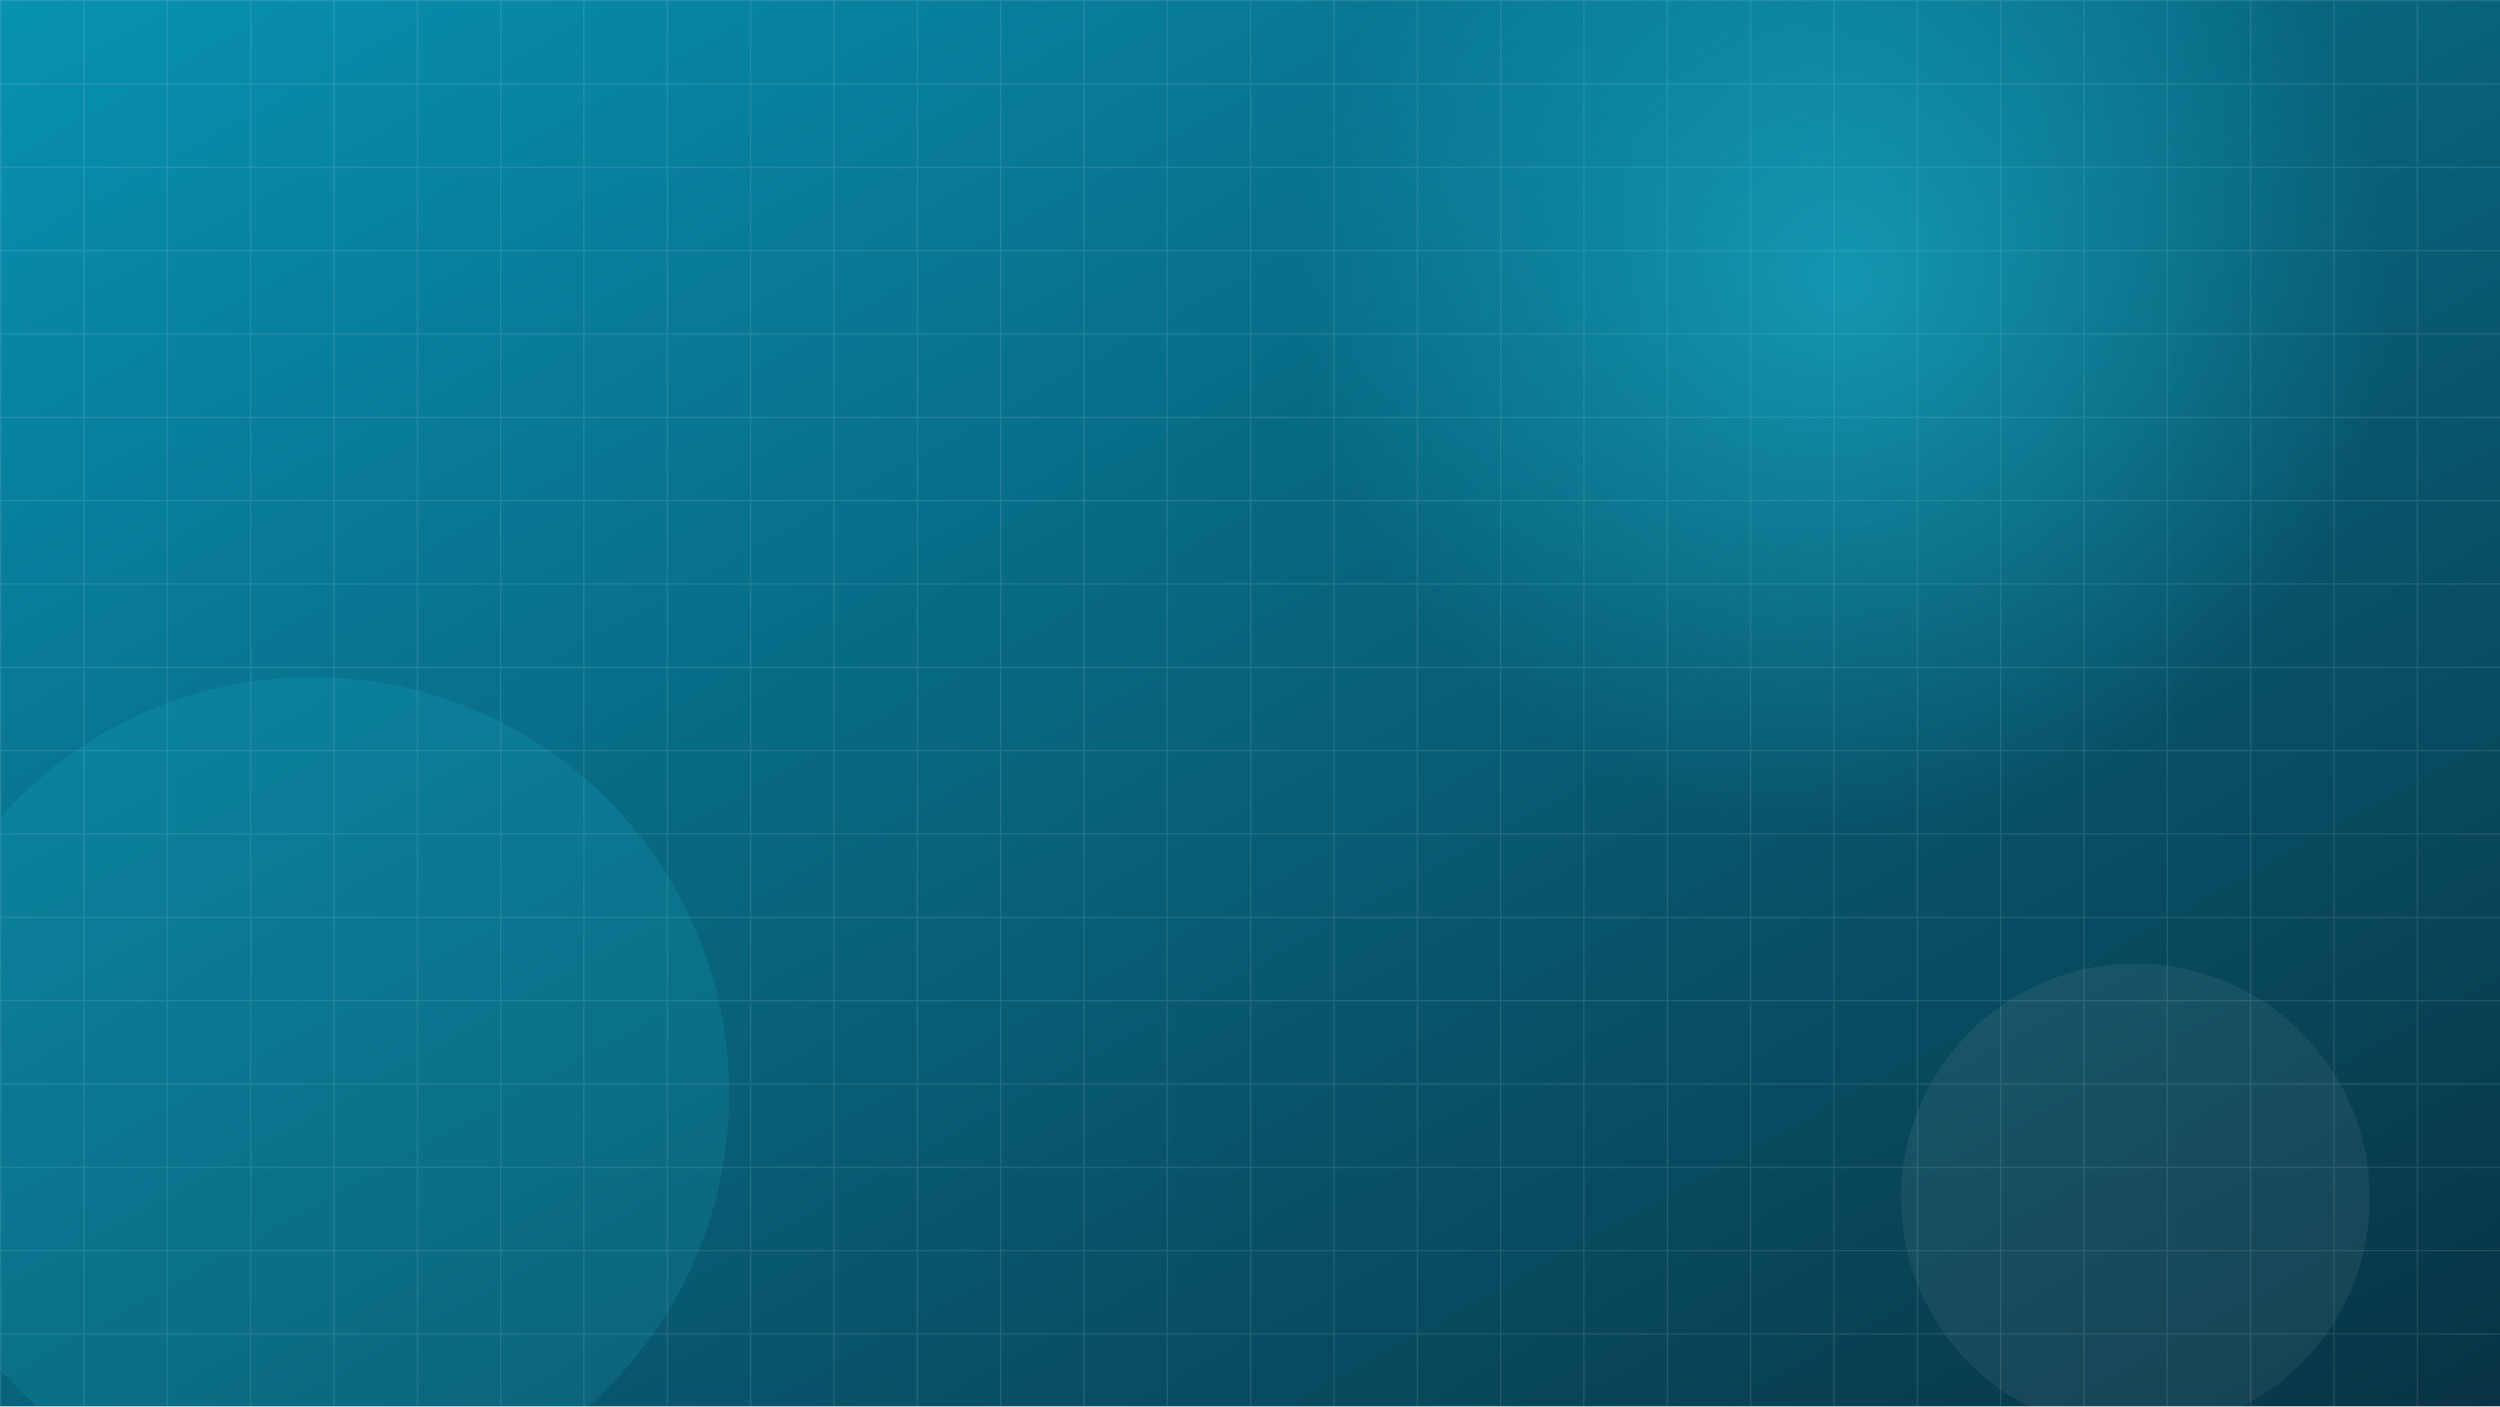
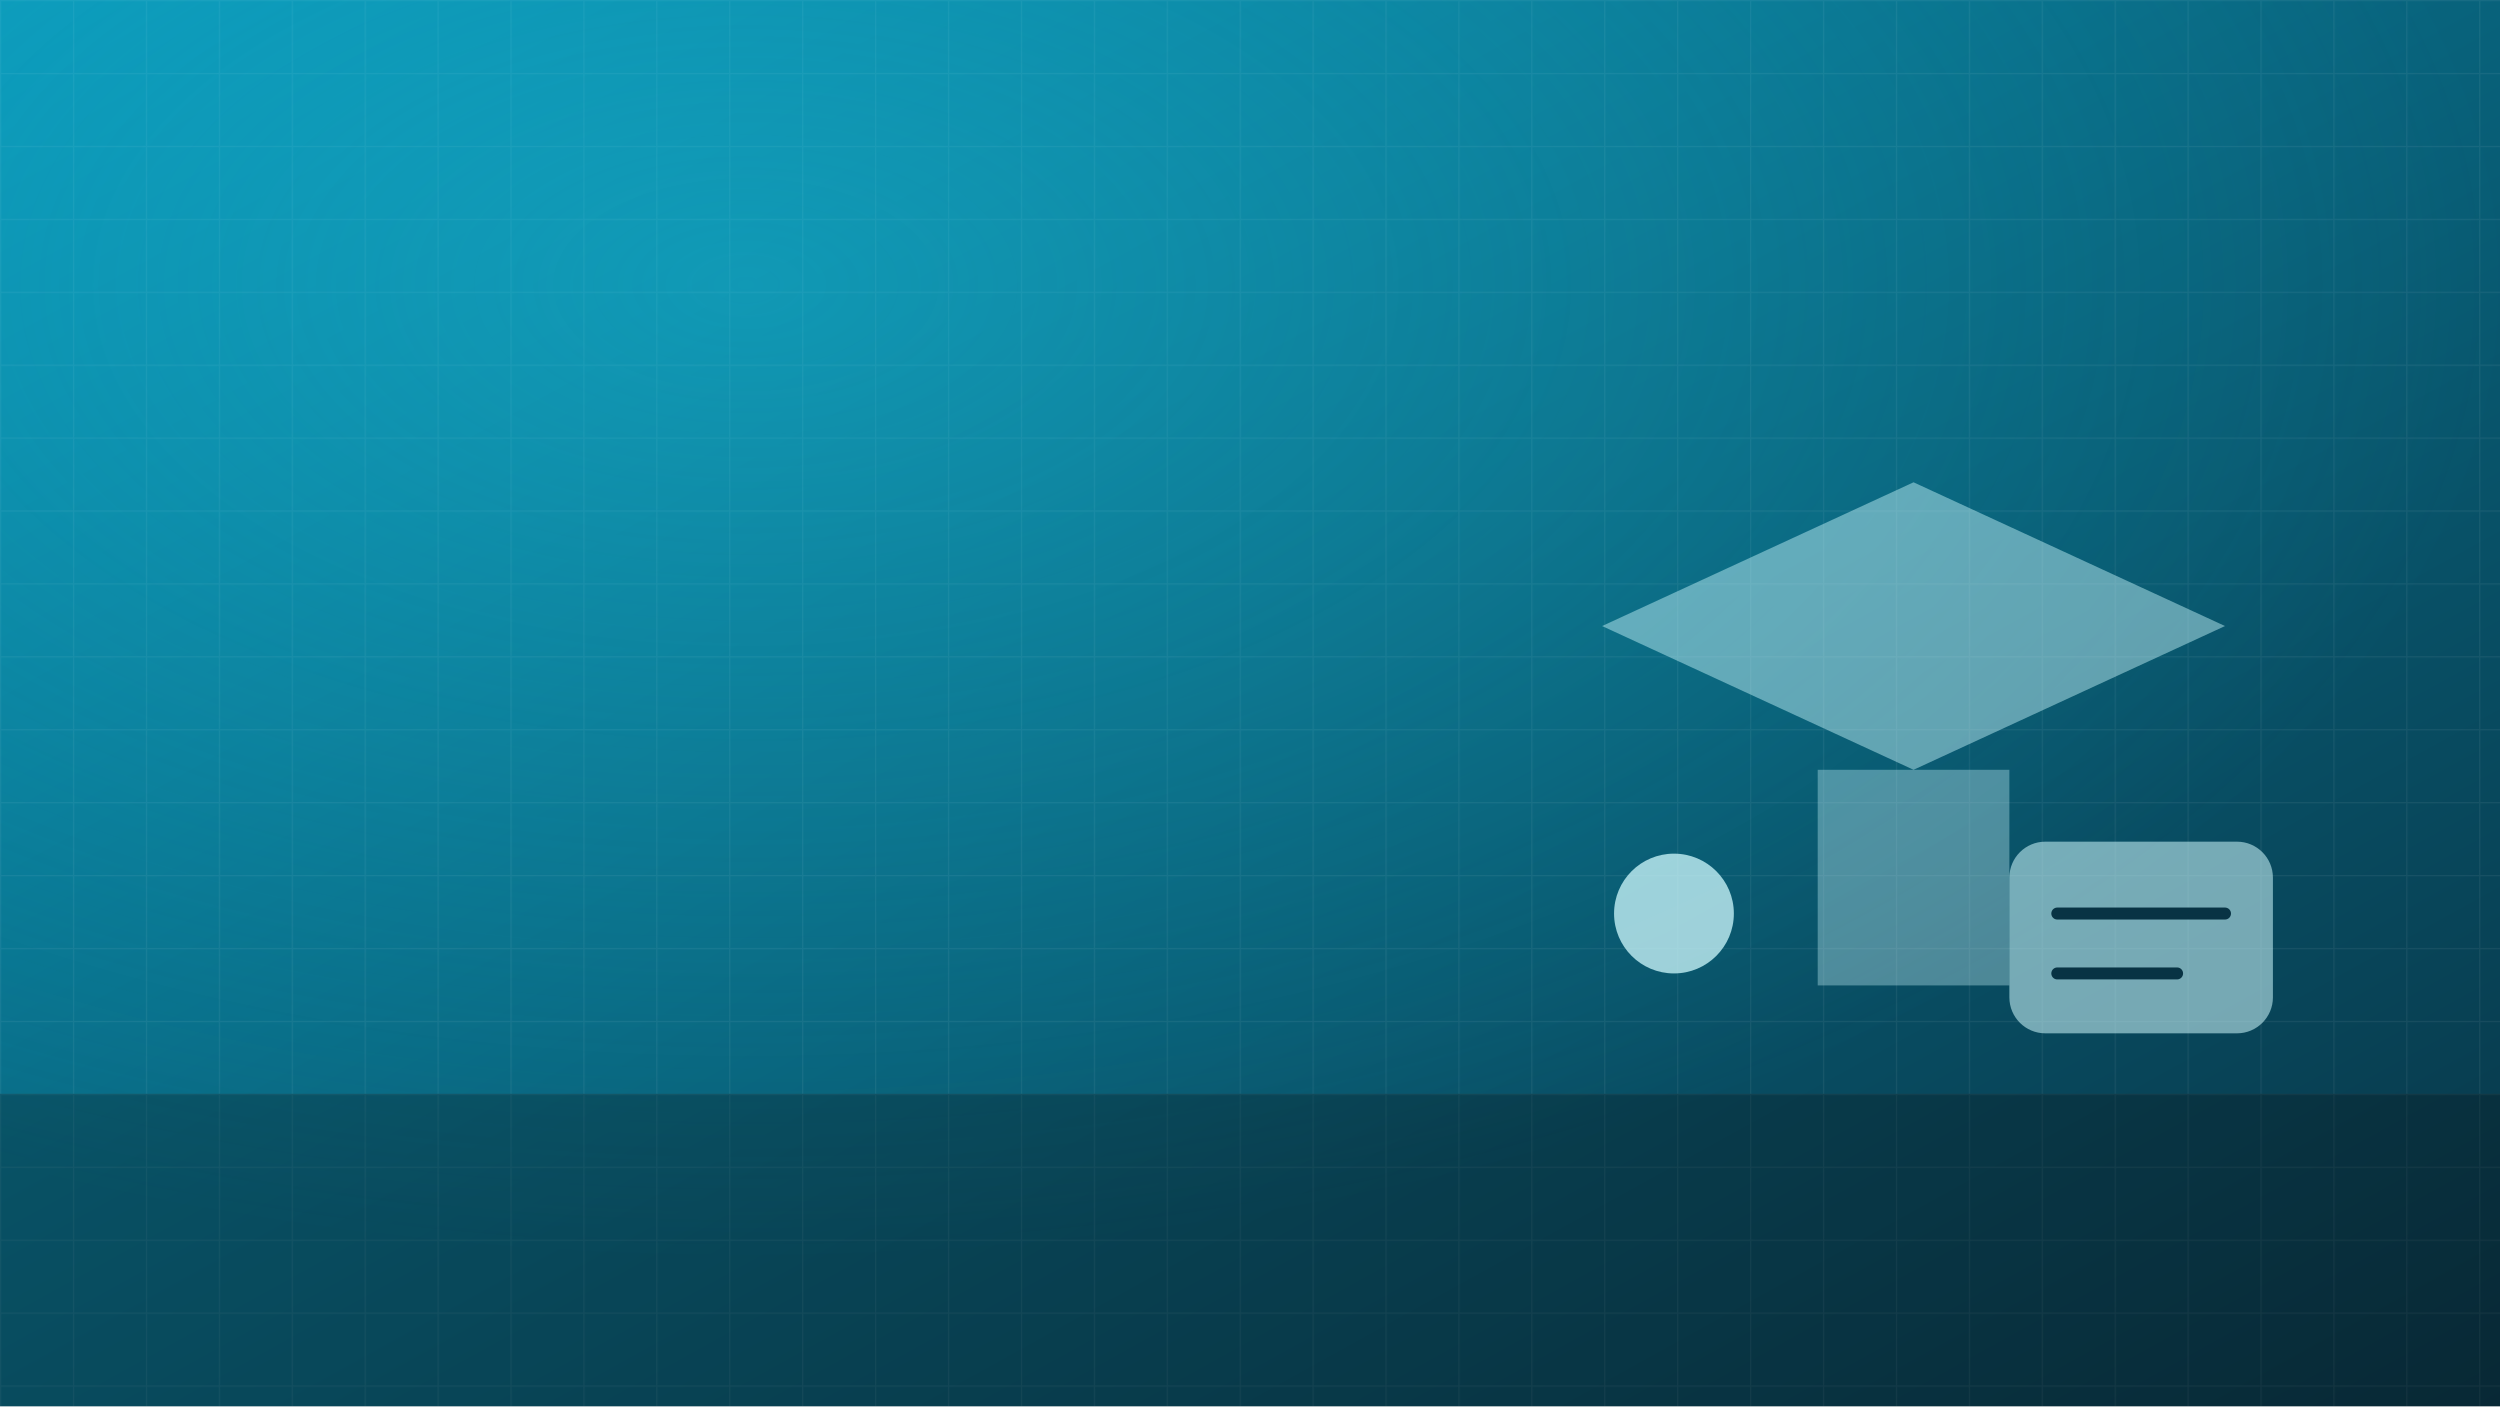
<svg xmlns="http://www.w3.org/2000/svg" width="960" height="540" viewBox="0 0 960 540" role="img" aria-label="Academy bot: onboarding and knowledge checks">
  <defs>
-     <linearGradient id="bg" x1="0" y1="0" x2="1" y2="1">
+     <linearGradient id="bg-onboarding-academy" x1="0" y1="0" x2="1" y2="1">
      <stop offset="0%" stop-color="#0891b2" />
      <stop offset="100%" stop-color="#083344" />
    </linearGradient>
-     <radialGradient id="orb" cx="50%" cy="50%" r="50%">
-       <stop offset="0%" stop-color="#22d3ee" stop-opacity="0.45" />
+     <radialGradient id="orb-onboarding-academy" cx="30%" cy="20%" r="70%">
+       <stop offset="0%" stop-color="#22d3ee" stop-opacity="0.35" />
      <stop offset="100%" stop-color="#22d3ee" stop-opacity="0" />
    </radialGradient>
-     <pattern id="grid" width="32" height="32" patternUnits="userSpaceOnUse">
-       <path d="M 32 0 L 0 0 0 32" fill="none" stroke="#ffffff" stroke-opacity="0.11" stroke-width="1" />
+     <pattern id="grid-onboarding-academy" width="28" height="28" patternUnits="userSpaceOnUse">
+       <path d="M 28 0 L 0 0 0 28" fill="none" stroke="#ffffff" stroke-opacity="0.06" stroke-width="1" />
    </pattern>
  </defs>
-   <rect width="960" height="540" fill="url(#bg)" />
-   <rect width="960" height="540" fill="url(#grid)" />
-   <circle cx="708" cy="108" r="210" fill="url(#orb)" />
-   <circle cx="120" cy="420" r="160" fill="#22d3ee" fill-opacity="0.12" />
-   <circle cx="820" cy="460" r="90" fill="#fafafa" fill-opacity="0.06" />
+   <rect width="960" height="540" fill="url(#bg-onboarding-academy)" />
+   <rect width="960" height="540" fill="url(#grid-onboarding-academy)" />
+   <rect width="960" height="540" fill="url(#orb-onboarding-academy)" />
+   <g transform="translate(560 130) scale(1.15)" fill="#cffafe" color="#cffafe">
+     <path d="M48 96 L152 48 L256 96 L152 144 Z" fill="currentColor" opacity="0.45" />
+     <rect x="120" y="144" width="64" height="72" fill="currentColor" opacity="0.35" />
+     <rect x="184" y="168" width="88" height="64" rx="12" fill="currentColor" opacity="0.55" />
+     <path d="M200 192h56M200 212h40" stroke="#083344" stroke-width="4" stroke-linecap="round" />
+     <circle cx="72" cy="192" r="20" fill="currentColor" opacity="0.75" />
+   </g>
+   <rect x="0" y="420" width="960" height="120" fill="#09090b" fill-opacity="0.25" />
</svg>
